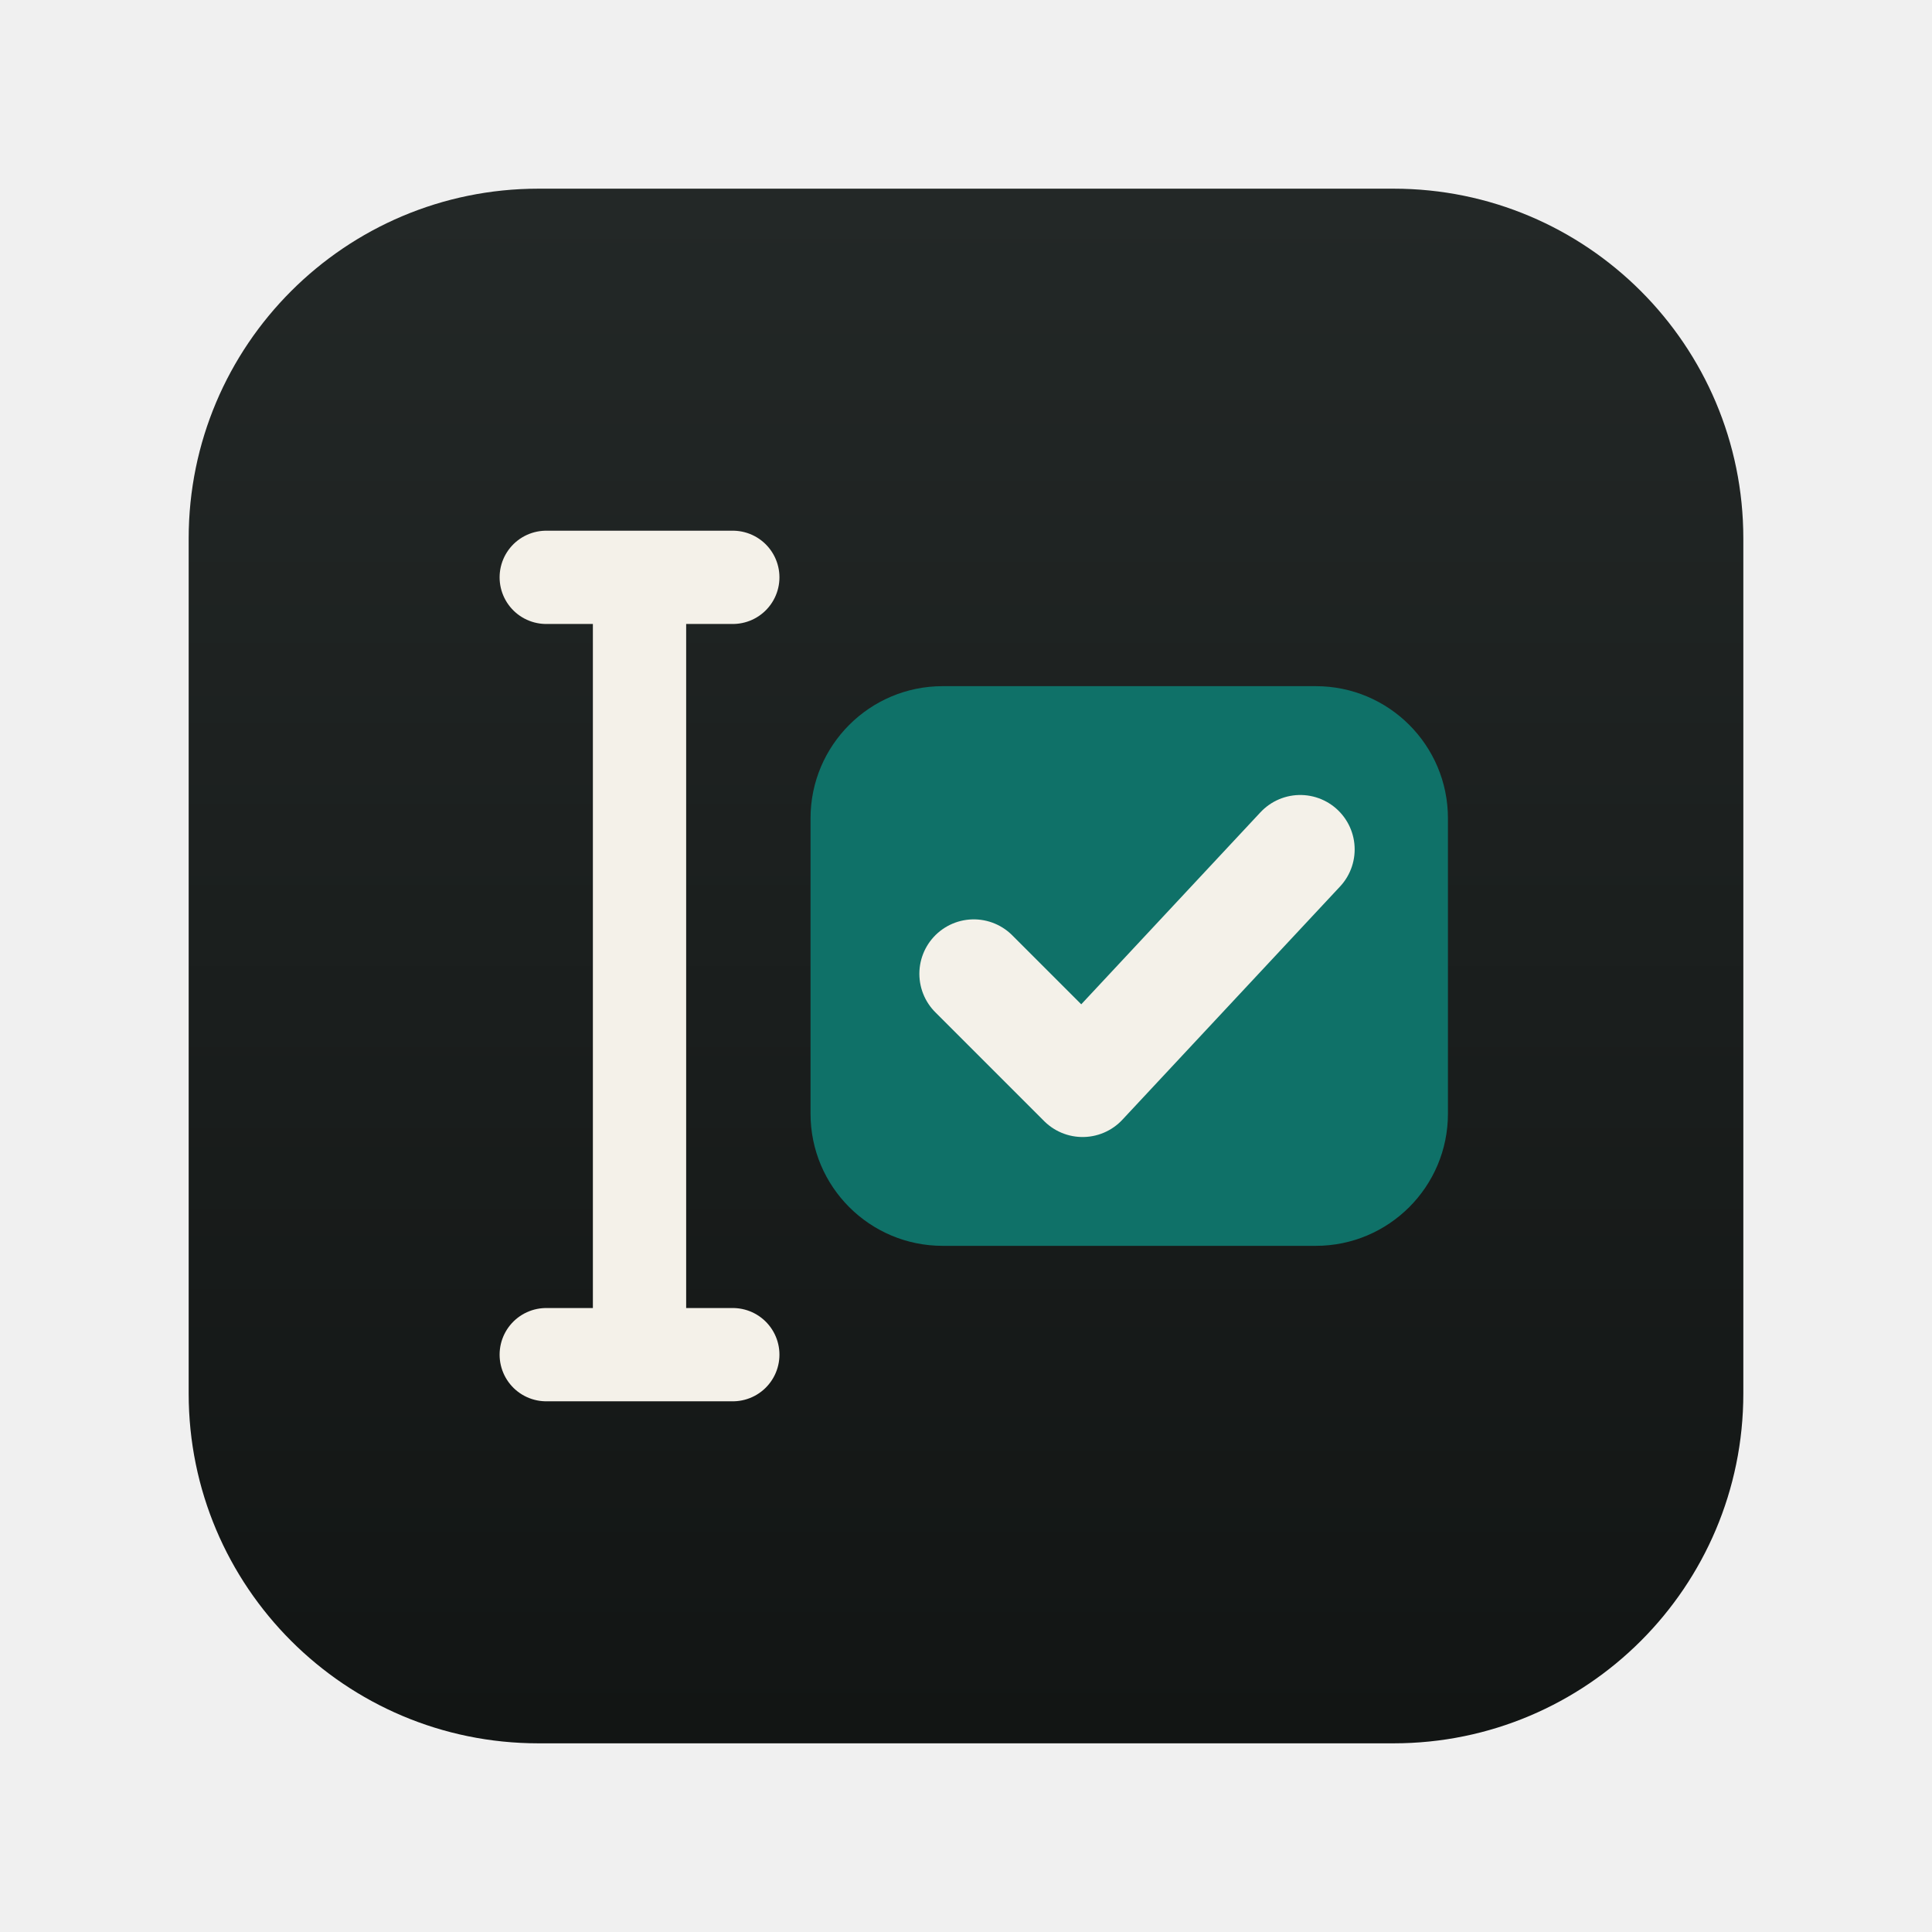
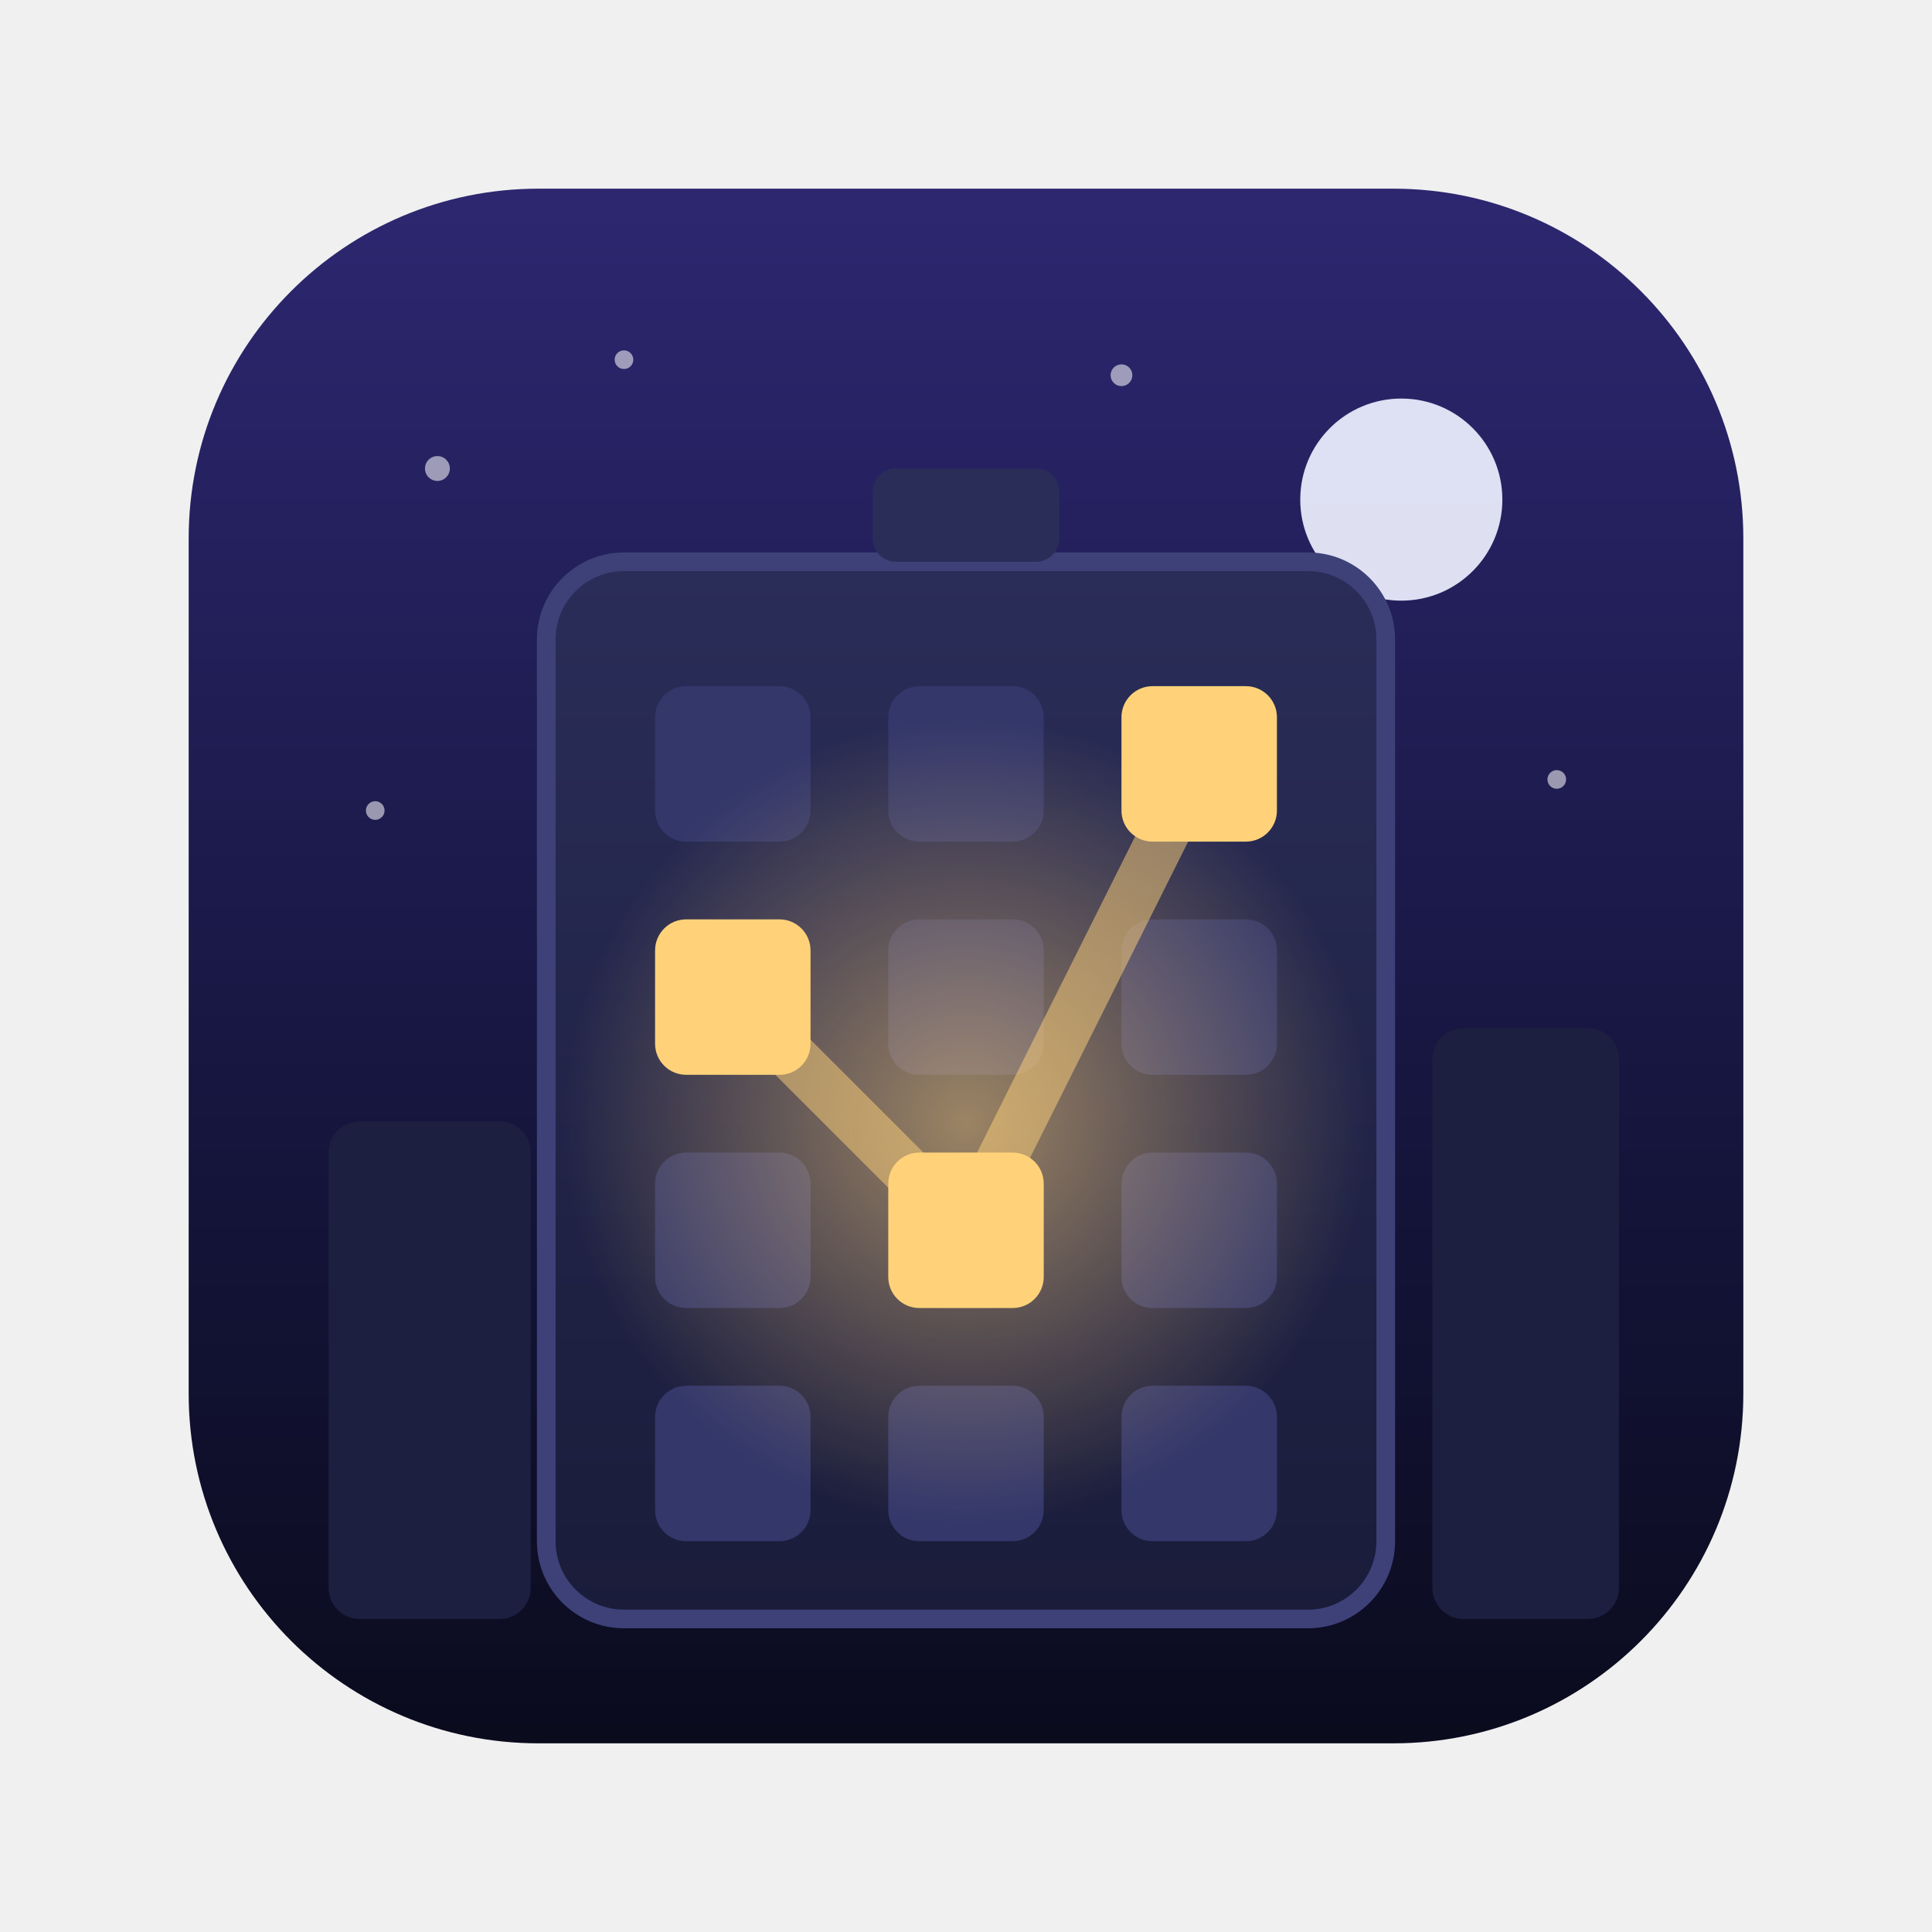
<svg xmlns="http://www.w3.org/2000/svg" width="1024" height="1024" viewBox="0 0 1024 1024">
  <defs>
-     <linearGradient id="tile" x1="0" y1="0" x2="0" y2="1">
-       <stop offset="0" stop-color="#232827" />
-       <stop offset="1" stop-color="#121514" />
+     <linearGradient id="sky" x1="0" y1="0" x2="0" y2="1">
+       <stop offset="0" stop-color="#2d2770" />
+       <stop offset="0.65" stop-color="#14143a" />
+       <stop offset="1" stop-color="#0b0b1e" />
    </linearGradient>
+     <linearGradient id="wall" x1="0" y1="0" x2="0" y2="1">
+       <stop offset="0" stop-color="#2a2d58" />
+       <stop offset="1" stop-color="#1a1c3a" />
+     </linearGradient>
+     <radialGradient id="glow" cx="0.5" cy="0.5" r="0.5">
+       <stop offset="0" stop-color="#ffd27a" stop-opacity="0.55" />
+       <stop offset="1" stop-color="#ffd27a" stop-opacity="0" />
+     </radialGradient>
  </defs>
  <g transform="translate(100 100) scale(8.24)">
-     <rect width="100" height="100" rx="22.5" fill="url(#tile)" />
-     <path d="M23 25 H35 M29 25 V75 M23 75 H35" fill="none" stroke="#f4f1e9" stroke-width="6" stroke-linecap="round" />
-     <rect x="40" y="32" width="41" height="36" rx="8.5" fill="#0f7168" />
-     <path d="M50.5 50.5 L57.5 57.5 L71.5 42.5" fill="none" stroke="#f4f1e9" stroke-width="7" stroke-linecap="round" stroke-linejoin="round" />
+     <rect width="100" height="100" rx="22.5" fill="url(#sky)" />
+     <circle cx="78" cy="20" r="6.5" fill="#eef0ff" opacity="0.92" />
+     <g fill="#ffffff" opacity="0.55">
+       <circle cx="16" cy="18" r="0.8" />
+       <circle cx="28" cy="11" r="0.6" />
+       <circle cx="60" cy="12" r="0.7" />
+       <circle cx="88" cy="38" r="0.6" />
+       <circle cx="12" cy="40" r="0.6" />
+     </g>
+     <rect x="9" y="60" width="13" height="32" rx="2" fill="#1d1f40" />
+     <rect x="80" y="54" width="12" height="38" rx="2" fill="#1d1f40" />
+     <rect x="23" y="24" width="54" height="68" rx="5" fill="url(#wall)" stroke="#3d4178" stroke-width="1.2" />
+     <rect x="44" y="18" width="12" height="6" rx="1.5" fill="#2a2d58" />
+     <g fill="#33376a">
+       <rect x="30" y="32" width="10" height="10" rx="2" />
+       <rect x="45" y="32" width="10" height="10" rx="2" />
+       <rect x="45" y="47" width="10" height="10" rx="2" />
+       <rect x="60" y="47" width="10" height="10" rx="2" />
+       <rect x="30" y="62" width="10" height="10" rx="2" />
+       <rect x="60" y="62" width="10" height="10" rx="2" />
+       <rect x="30" y="77" width="10" height="10" rx="2" />
+       <rect x="45" y="77" width="10" height="10" rx="2" />
+       <rect x="60" y="77" width="10" height="10" rx="2" />
+     </g>
+     <circle cx="50" cy="60" r="26" fill="url(#glow)" />
+     <path d="M35 52 L50 67 L65 37" fill="none" stroke="#ffd27a" stroke-width="3.2" stroke-linecap="round" stroke-linejoin="round" opacity="0.5" />
+     <g fill="#ffd27a">
+       <rect x="30" y="47" width="10" height="10" rx="2" />
+       <rect x="45" y="62" width="10" height="10" rx="2" />
+       <rect x="60" y="32" width="10" height="10" rx="2" />
+     </g>
  </g>
</svg>
